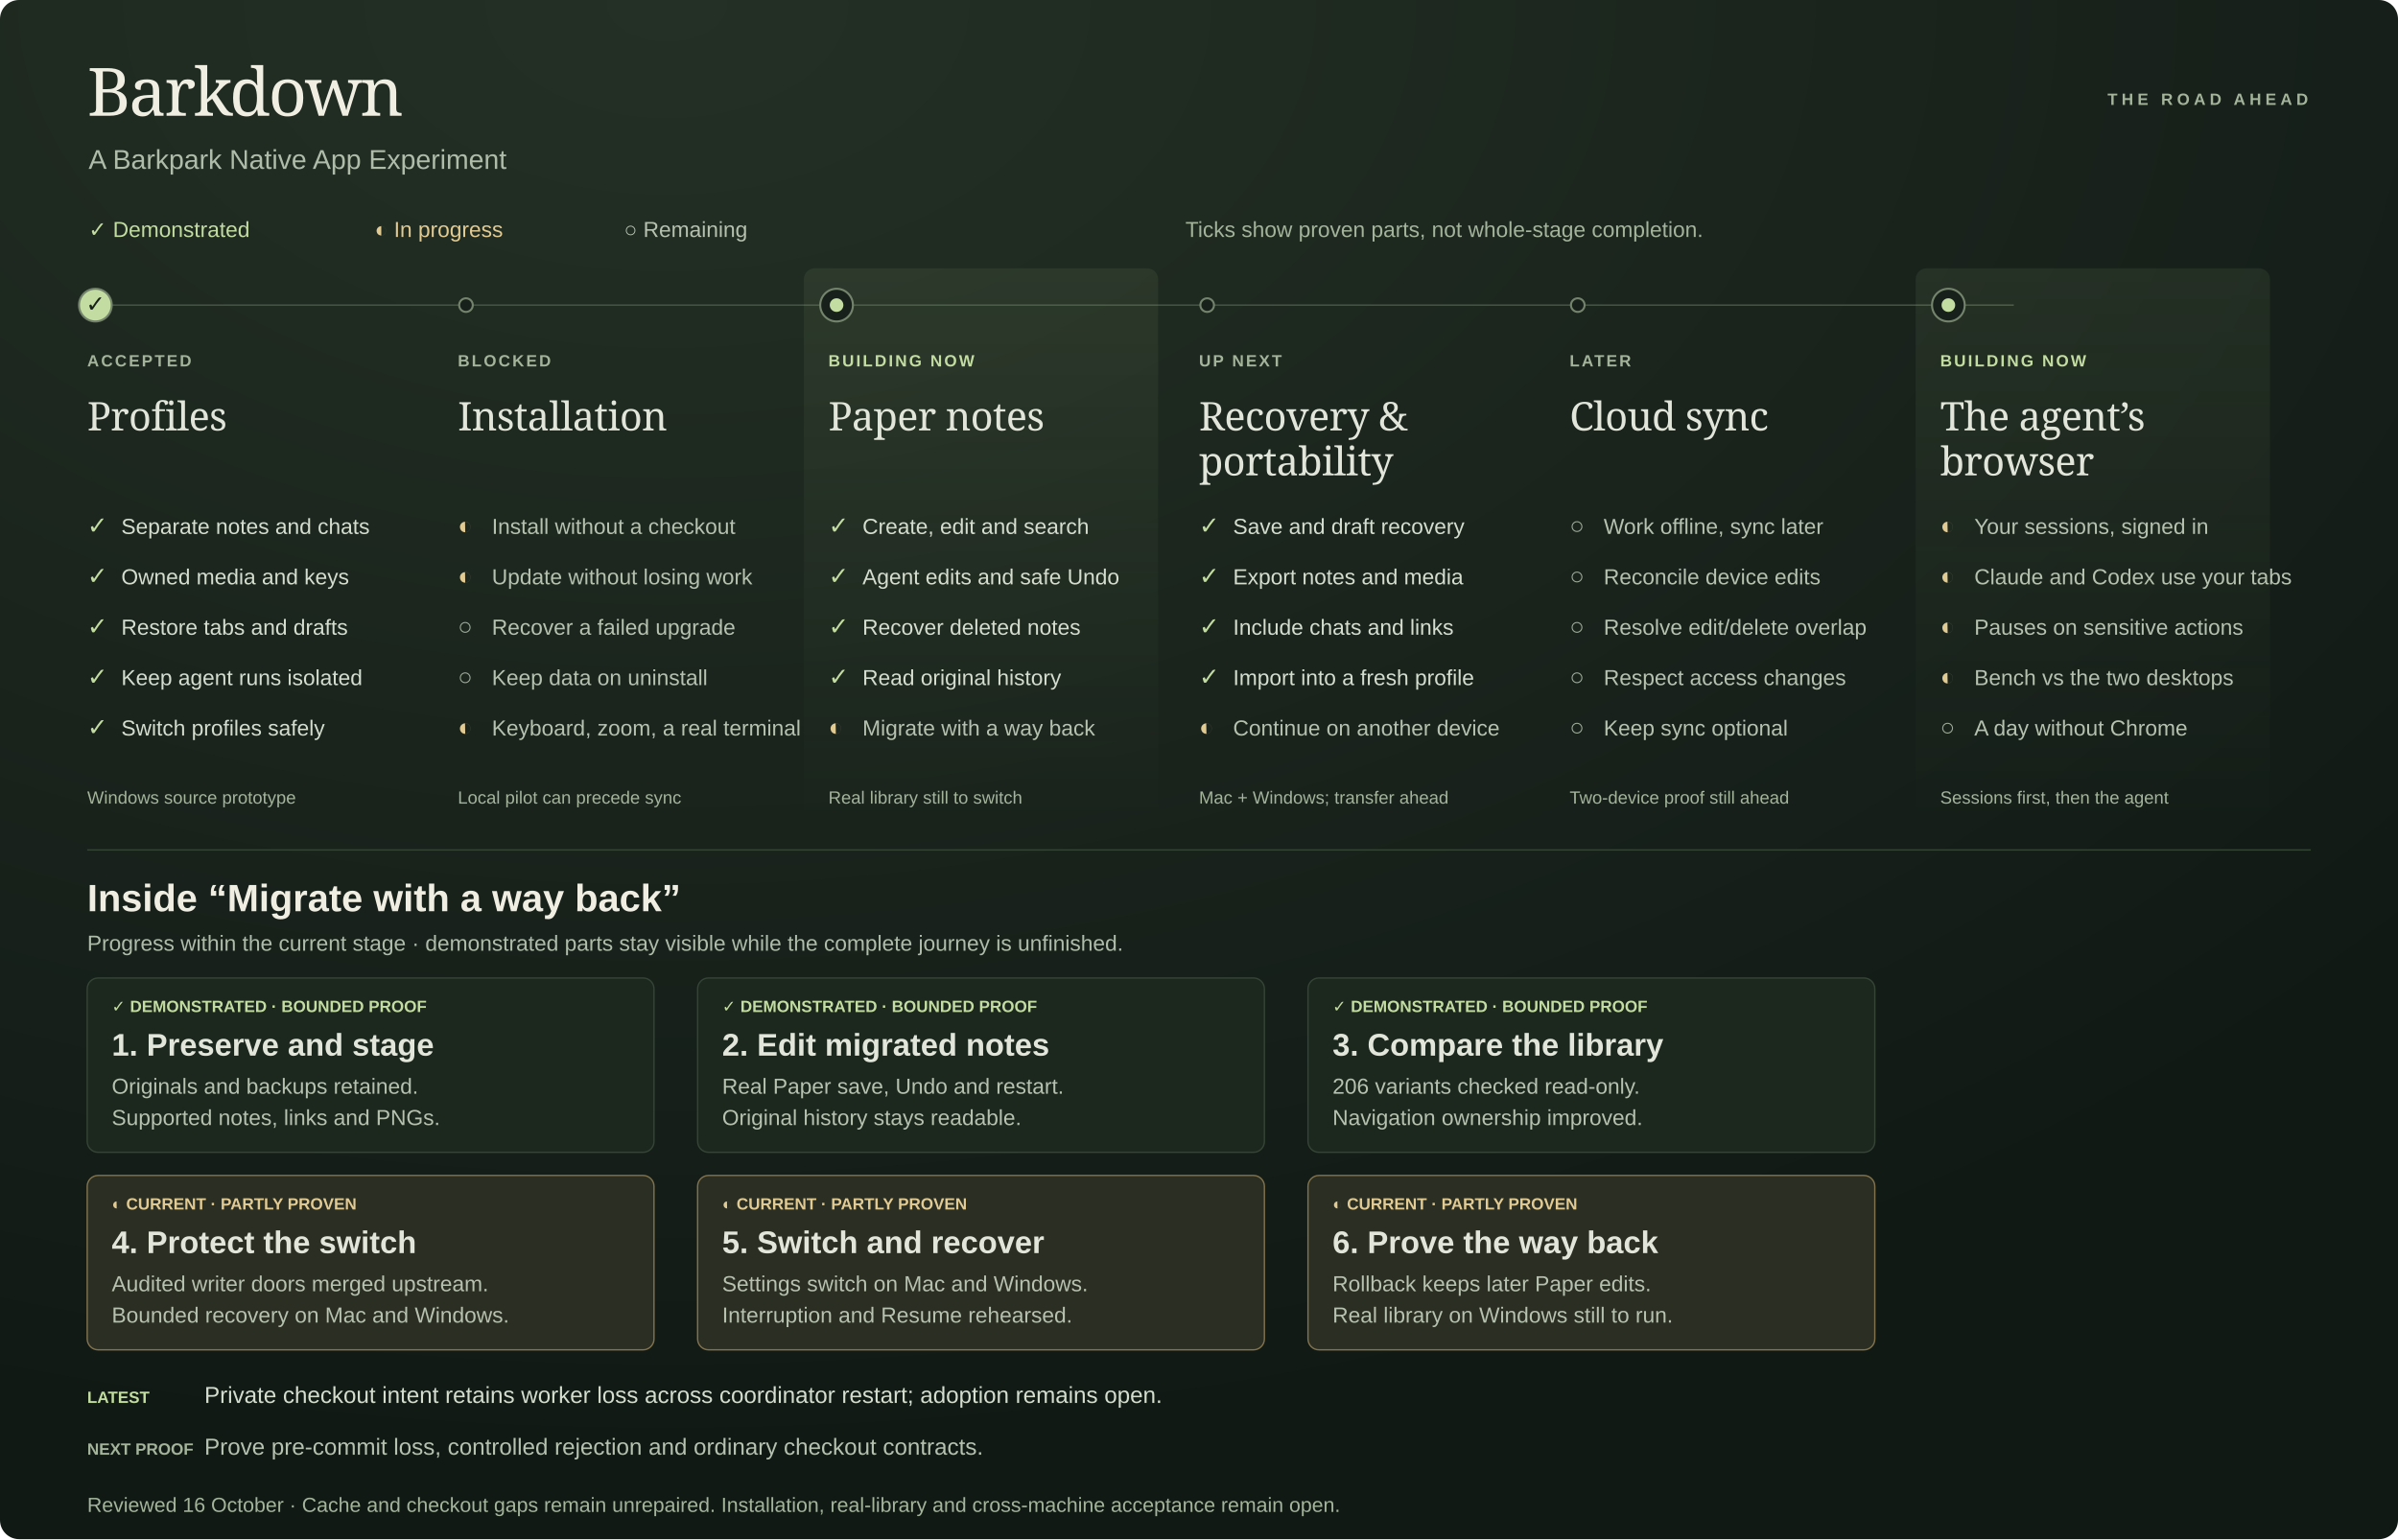
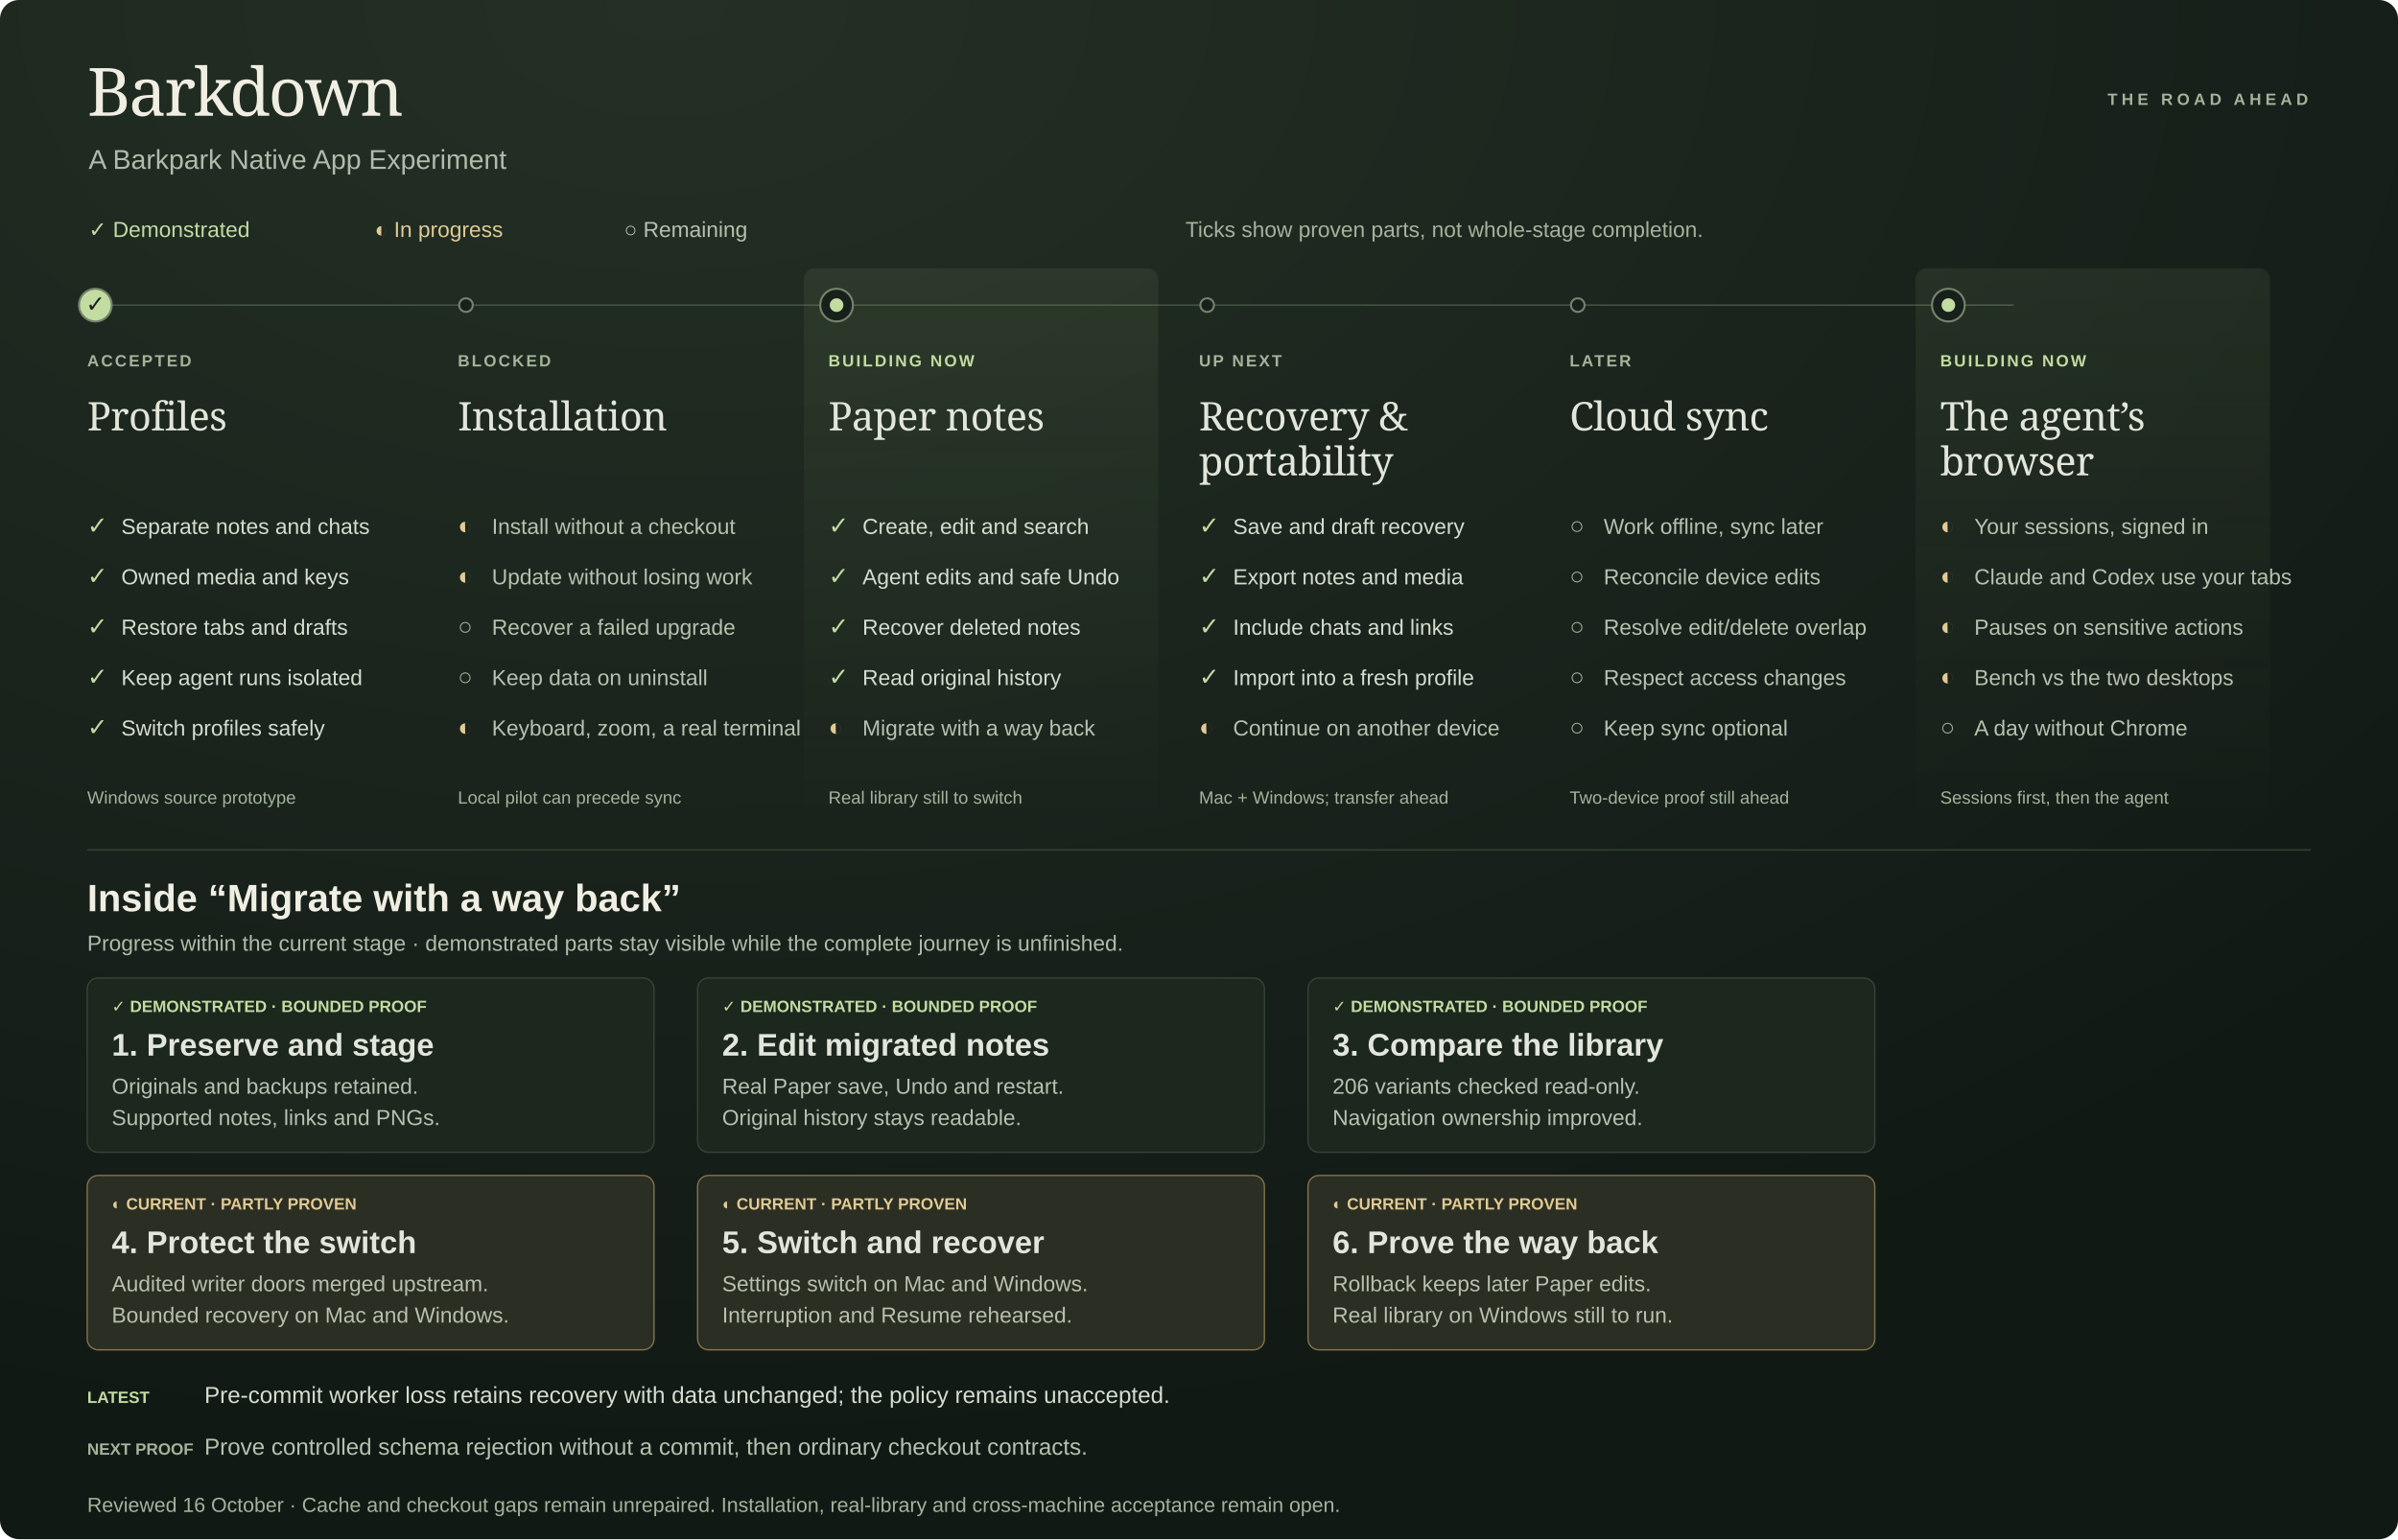
<svg xmlns="http://www.w3.org/2000/svg" width="1760" height="1130" viewBox="0 0 1760 1130" role="img" aria-labelledby="title desc">
  <defs>
    <radialGradient id="background" cx="28%" cy="0%" r="95%">
      <stop stop-color="#243025" />
      <stop offset="1" stop-color="#111915" />
    </radialGradient>
    <linearGradient id="focus" x2="0" y2="1">
      <stop stop-color="#a9c787" stop-opacity=".09" />
      <stop offset="1" stop-color="#a9c787" stop-opacity="0" />
    </linearGradient>
  </defs>
  <g font-family="Segoe UI, Arial, sans-serif">
    <rect width="1760" height="1130" rx="14" fill="url(#background)" />
    <text x="64" y="85" font-family="Georgia, serif" font-size="49" letter-spacing="-1.5" fill="#f0eee2">Barkdown</text>
    <text x="65" y="124" font-size="20" fill="#afbcaa" font-weight="400">A Barkpark Native App Experiment</text>
    <text x="1694" y="77" text-anchor="end" font-size="12" font-weight="600" letter-spacing="3" fill="#a3b49b">THE ROAD AHEAD</text>
    <text x="65" y="174" font-size="16" fill="#c2dca1" font-weight="400">✓  Demonstrated</text>
    <text x="275" y="174" font-size="16" fill="#e2ca93" font-weight="400">◐  In progress</text>
    <text x="458" y="174" font-size="16" fill="#b6c1af" font-weight="400">○  Remaining</text>
    <text x="870" y="174" font-size="16" fill="#a3b49b" font-weight="400">Ticks show proven parts, not whole-stage completion.</text>
    <path d="M70 224H1478" stroke="#475747" stroke-width="1" />
    <g data-phase="P1">
      <circle cx="70" cy="224" r="12" fill="#c2dca1" stroke="#73836c" stroke-width="1.5" />
      <text x="63" y="229" font-size="17" fill="#17201a" font-weight="600">✓</text>
      <text x="64" y="269" font-size="12" letter-spacing="1.5" font-weight="600" fill="#a3b49b">ACCEPTED</text>
      <text x="64" y="316" dy="0" font-family="Georgia, serif" font-size="29" letter-spacing="-.4" fill="#e2e6da">Profiles</text>
      <text x="64" y="392" font-size="18" fill="#c2dca1" font-weight="600">✓</text>
      <text x="89" y="392" font-size="16" fill="#d4ddce" font-weight="400">Separate notes and chats</text>
      <text x="64" y="429" font-size="18" fill="#c2dca1" font-weight="600">✓</text>
      <text x="89" y="429" font-size="16" fill="#d4ddce" font-weight="400">Owned media and keys</text>
      <text x="64" y="466" font-size="18" fill="#c2dca1" font-weight="600">✓</text>
      <text x="89" y="466" font-size="16" fill="#d4ddce" font-weight="400">Restore tabs and drafts</text>
      <text x="64" y="503" font-size="18" fill="#c2dca1" font-weight="600">✓</text>
      <text x="89" y="503" font-size="16" fill="#d4ddce" font-weight="400">Keep agent runs isolated</text>
      <text x="64" y="540" font-size="18" fill="#c2dca1" font-weight="600">✓</text>
      <text x="89" y="540" font-size="16" fill="#d4ddce" font-weight="400">Switch profiles safely</text>
      <text x="64" y="590" font-size="13" fill="#a3b49b" font-weight="400">Windows source prototype</text>
    </g>
    <g data-phase="P5">
      <circle cx="342" cy="224" r="5" fill="#17201a" stroke="#73836c" stroke-width="1.5" />
      <text x="336" y="269" font-size="12" letter-spacing="1.5" font-weight="600" fill="#a3b49b">BLOCKED</text>
      <text x="336" y="316" dy="0" font-family="Georgia, serif" font-size="29" letter-spacing="-.4" fill="#e2e6da">Installation</text>
      <text x="336" y="392" font-size="18" fill="#e2ca93" font-weight="600">◐</text>
      <text x="361" y="392" font-size="16" fill="#b6c1af" font-weight="400">Install without a checkout</text>
      <text x="336" y="429" font-size="18" fill="#e2ca93" font-weight="600">◐</text>
      <text x="361" y="429" font-size="16" fill="#b6c1af" font-weight="400">Update without losing work</text>
      <text x="336" y="466" font-size="18" fill="#9fac99" font-weight="600">○</text>
      <text x="361" y="466" font-size="16" fill="#b6c1af" font-weight="400">Recover a failed upgrade</text>
      <text x="336" y="503" font-size="18" fill="#9fac99" font-weight="600">○</text>
      <text x="361" y="503" font-size="16" fill="#b6c1af" font-weight="400">Keep data on uninstall</text>
      <text x="336" y="540" font-size="18" fill="#e2ca93" font-weight="600">◐</text>
      <text x="361" y="540" font-size="16" fill="#b6c1af" font-weight="400">Keyboard, zoom, a real terminal</text>
      <text x="336" y="590" font-size="13" fill="#a3b49b" font-weight="400">Local pilot can precede sync</text>
    </g>
    <g data-phase="P2">
      <rect x="590" y="197" width="260" height="410" rx="8" fill="url(#focus)" />
      <circle cx="614" cy="224" r="12" fill="#17201a" stroke="#73836c" stroke-width="1.5" />
      <circle cx="614" cy="224" r="5" fill="#c2dca1" />
      <text x="608" y="269" font-size="12" letter-spacing="1.5" font-weight="600" fill="#c2dca1">BUILDING NOW</text>
      <text x="608" y="316" dy="0" font-family="Georgia, serif" font-size="29" letter-spacing="-.4" fill="#e2e6da">Paper notes</text>
      <text x="608" y="392" font-size="18" fill="#c2dca1" font-weight="600">✓</text>
      <text x="633" y="392" font-size="16" fill="#d4ddce" font-weight="400">Create, edit and search</text>
      <text x="608" y="429" font-size="18" fill="#c2dca1" font-weight="600">✓</text>
      <text x="633" y="429" font-size="16" fill="#d4ddce" font-weight="400">Agent edits and safe Undo</text>
      <text x="608" y="466" font-size="18" fill="#c2dca1" font-weight="600">✓</text>
      <text x="633" y="466" font-size="16" fill="#d4ddce" font-weight="400">Recover deleted notes</text>
      <text x="608" y="503" font-size="18" fill="#c2dca1" font-weight="600">✓</text>
      <text x="633" y="503" font-size="16" fill="#d4ddce" font-weight="400">Read original history</text>
      <text x="608" y="540" font-size="18" fill="#e2ca93" font-weight="600">◐</text>
      <text x="633" y="540" font-size="16" fill="#b6c1af" font-weight="400">Migrate with a way back</text>
      <text x="608" y="590" font-size="13" fill="#a3b49b" font-weight="400">Real library still to switch</text>
    </g>
    <g data-phase="P3">
      <circle cx="886" cy="224" r="5" fill="#17201a" stroke="#73836c" stroke-width="1.5" />
      <text x="880" y="269" font-size="12" letter-spacing="1.5" font-weight="600" fill="#a3b49b">UP NEXT</text>
      <text x="880" y="316" dy="0" font-family="Georgia, serif" font-size="29" letter-spacing="-.4" fill="#e2e6da">Recovery &amp;</text>
      <text x="880" y="316" dy="33" font-family="Georgia, serif" font-size="29" letter-spacing="-.4" fill="#e2e6da">portability</text>
      <text x="880" y="392" font-size="18" fill="#c2dca1" font-weight="600">✓</text>
      <text x="905" y="392" font-size="16" fill="#d4ddce" font-weight="400">Save and draft recovery</text>
      <text x="880" y="429" font-size="18" fill="#c2dca1" font-weight="600">✓</text>
      <text x="905" y="429" font-size="16" fill="#d4ddce" font-weight="400">Export notes and media</text>
      <text x="880" y="466" font-size="18" fill="#c2dca1" font-weight="600">✓</text>
      <text x="905" y="466" font-size="16" fill="#d4ddce" font-weight="400">Include chats and links</text>
      <text x="880" y="503" font-size="18" fill="#c2dca1" font-weight="600">✓</text>
      <text x="905" y="503" font-size="16" fill="#d4ddce" font-weight="400">Import into a fresh profile</text>
      <text x="880" y="540" font-size="18" fill="#e2ca93" font-weight="600">◐</text>
      <text x="905" y="540" font-size="16" fill="#b6c1af" font-weight="400">Continue on another device</text>
      <text x="880" y="590" font-size="13" fill="#a3b49b" font-weight="400">Mac + Windows; transfer ahead</text>
    </g>
    <g data-phase="P4">
      <circle cx="1158" cy="224" r="5" fill="#17201a" stroke="#73836c" stroke-width="1.5" />
      <text x="1152" y="269" font-size="12" letter-spacing="1.5" font-weight="600" fill="#a3b49b">LATER</text>
      <text x="1152" y="316" dy="0" font-family="Georgia, serif" font-size="29" letter-spacing="-.4" fill="#e2e6da">Cloud sync</text>
      <text x="1152" y="392" font-size="18" fill="#9fac99" font-weight="600">○</text>
      <text x="1177" y="392" font-size="16" fill="#b6c1af" font-weight="400">Work offline, sync later</text>
      <text x="1152" y="429" font-size="18" fill="#9fac99" font-weight="600">○</text>
      <text x="1177" y="429" font-size="16" fill="#b6c1af" font-weight="400">Reconcile device edits</text>
      <text x="1152" y="466" font-size="18" fill="#9fac99" font-weight="600">○</text>
      <text x="1177" y="466" font-size="16" fill="#b6c1af" font-weight="400">Resolve edit/delete overlap</text>
      <text x="1152" y="503" font-size="18" fill="#9fac99" font-weight="600">○</text>
      <text x="1177" y="503" font-size="16" fill="#b6c1af" font-weight="400">Respect access changes</text>
      <text x="1152" y="540" font-size="18" fill="#9fac99" font-weight="600">○</text>
      <text x="1177" y="540" font-size="16" fill="#b6c1af" font-weight="400">Keep sync optional</text>
      <text x="1152" y="590" font-size="13" fill="#a3b49b" font-weight="400">Two-device proof still ahead</text>
    </g>
    <g data-phase="P6">
      <rect x="1406" y="197" width="260" height="410" rx="8" fill="url(#focus)" />
      <circle cx="1430" cy="224" r="12" fill="#17201a" stroke="#73836c" stroke-width="1.5" />
      <circle cx="1430" cy="224" r="5" fill="#c2dca1" />
      <text x="1424" y="269" font-size="12" letter-spacing="1.5" font-weight="600" fill="#c2dca1">BUILDING NOW</text>
      <text x="1424" y="316" dy="0" font-family="Georgia, serif" font-size="29" letter-spacing="-.4" fill="#e2e6da">The agent’s</text>
      <text x="1424" y="316" dy="33" font-family="Georgia, serif" font-size="29" letter-spacing="-.4" fill="#e2e6da">browser</text>
      <text x="1424" y="392" font-size="18" fill="#e2ca93" font-weight="600">◐</text>
      <text x="1449" y="392" font-size="16" fill="#b6c1af" font-weight="400">Your sessions, signed in</text>
      <text x="1424" y="429" font-size="18" fill="#e2ca93" font-weight="600">◐</text>
      <text x="1449" y="429" font-size="16" fill="#b6c1af" font-weight="400">Claude and Codex use your tabs</text>
      <text x="1424" y="466" font-size="18" fill="#e2ca93" font-weight="600">◐</text>
      <text x="1449" y="466" font-size="16" fill="#b6c1af" font-weight="400">Pauses on sensitive actions</text>
      <text x="1424" y="503" font-size="18" fill="#e2ca93" font-weight="600">◐</text>
      <text x="1449" y="503" font-size="16" fill="#b6c1af" font-weight="400">Bench vs the two desktops</text>
      <text x="1424" y="540" font-size="18" fill="#9fac99" font-weight="600">○</text>
      <text x="1449" y="540" font-size="16" fill="#b6c1af" font-weight="400">A day without Chrome</text>
      <text x="1424" y="590" font-size="13" fill="#a3b49b" font-weight="400">Sessions first, then the agent</text>
    </g>
    <path d="M64 624H1696" stroke="#344435" />
    <text x="64" y="669" font-size="28" fill="#f0eee2" font-weight="600">Inside “Migrate with a way back”</text>
    <text x="64" y="698" font-size="16" fill="#afbcaa" font-weight="400">Progress within the current stage · demonstrated parts stay visible while the complete journey is unfinished.</text>
    <g data-migration-step="1">
      <rect x="64" y="718" width="416" height="128" rx="8" fill="#1c271e" stroke="#344435" />
      <text x="82" y="743" font-size="12" fill="#c2dca1" font-weight="600">✓  DEMONSTRATED · BOUNDED PROOF</text>
      <text x="82" y="775" font-size="23" fill="#e2e6da" font-weight="600">1. Preserve and stage</text>
      <text x="82" y="803" font-size="16" fill="#b6c1af" font-weight="400">Originals and backups retained.</text>
      <text x="82" y="826" font-size="16" fill="#b6c1af" font-weight="400">Supported notes, links and PNGs.</text>
    </g>
    <g data-migration-step="2">
      <rect x="512" y="718" width="416" height="128" rx="8" fill="#1c271e" stroke="#344435" />
      <text x="530" y="743" font-size="12" fill="#c2dca1" font-weight="600">✓  DEMONSTRATED · BOUNDED PROOF</text>
      <text x="530" y="775" font-size="23" fill="#e2e6da" font-weight="600">2. Edit migrated notes</text>
      <text x="530" y="803" font-size="16" fill="#b6c1af" font-weight="400">Real Paper save, Undo and restart.</text>
      <text x="530" y="826" font-size="16" fill="#b6c1af" font-weight="400">Original history stays readable.</text>
    </g>
    <g data-migration-step="3">
      <rect x="960" y="718" width="416" height="128" rx="8" fill="#1c271e" stroke="#344435" />
      <text x="978" y="743" font-size="12" fill="#c2dca1" font-weight="600">✓  DEMONSTRATED · BOUNDED PROOF</text>
      <text x="978" y="775" font-size="23" fill="#e2e6da" font-weight="600">3. Compare the library</text>
      <text x="978" y="803" font-size="16" fill="#b6c1af" font-weight="400">206 variants checked read-only.</text>
      <text x="978" y="826" font-size="16" fill="#b6c1af" font-weight="400">Navigation ownership improved.</text>
    </g>
    <g data-migration-step="4">
      <rect x="64" y="863" width="416" height="128" rx="8" fill="#2b2e22" stroke="#82734e" />
      <text x="82" y="888" font-size="12" fill="#e2ca93" font-weight="600">◐  CURRENT · PARTLY PROVEN</text>
      <text x="82" y="920" font-size="23" fill="#e2e6da" font-weight="600">4. Protect the switch</text>
      <text x="82" y="948" font-size="16" fill="#b6c1af" font-weight="400">Audited writer doors merged upstream.</text>
      <text x="82" y="971" font-size="16" fill="#b6c1af" font-weight="400">Bounded recovery on Mac and Windows.</text>
    </g>
    <g data-migration-step="5">
      <rect x="512" y="863" width="416" height="128" rx="8" fill="#2b2e22" stroke="#82734e" />
      <text x="530" y="888" font-size="12" fill="#e2ca93" font-weight="600">◐  CURRENT · PARTLY PROVEN</text>
      <text x="530" y="920" font-size="23" fill="#e2e6da" font-weight="600">5. Switch and recover</text>
      <text x="530" y="948" font-size="16" fill="#b6c1af" font-weight="400">Settings switch on Mac and Windows.</text>
      <text x="530" y="971" font-size="16" fill="#b6c1af" font-weight="400">Interruption and Resume rehearsed.</text>
    </g>
    <g data-migration-step="6">
      <rect x="960" y="863" width="416" height="128" rx="8" fill="#2b2e22" stroke="#82734e" />
      <text x="978" y="888" font-size="12" fill="#e2ca93" font-weight="600">◐  CURRENT · PARTLY PROVEN</text>
      <text x="978" y="920" font-size="23" fill="#e2e6da" font-weight="600">6. Prove the way back</text>
      <text x="978" y="948" font-size="16" fill="#b6c1af" font-weight="400">Rollback keeps later Paper edits.</text>
      <text x="978" y="971" font-size="16" fill="#b6c1af" font-weight="400">Real library on Windows still to run.</text>
    </g>
    <text x="64" y="1030" font-size="12" fill="#c2dca1" font-weight="600">LATEST</text>
-     <text x="150" y="1030" font-size="17" fill="#d4ddce" font-weight="400">Private checkout intent retains worker loss across coordinator restart; adoption remains open.</text>
+     <text x="150" y="1030" font-size="17" fill="#d4ddce" font-weight="400">Pre-commit worker loss retains recovery with data unchanged; the policy remains unaccepted.</text>
    <text x="64" y="1068" font-size="12" fill="#a3b49b" font-weight="600">NEXT PROOF</text>
-     <text x="150" y="1068" font-size="17" fill="#b6c1af" font-weight="400">Prove pre-commit loss, controlled rejection and ordinary checkout contracts.</text>
+     <text x="150" y="1068" font-size="17" fill="#b6c1af" font-weight="400">Prove controlled schema rejection without a commit, then ordinary checkout contracts.</text>
    <text x="64" y="1110" font-size="15" fill="#a3b49b" font-weight="400">Reviewed 16 October · Cache and checkout gaps remain unrepaired. Installation, real-library and cross-machine acceptance remain open.</text>
  </g>
</svg>
